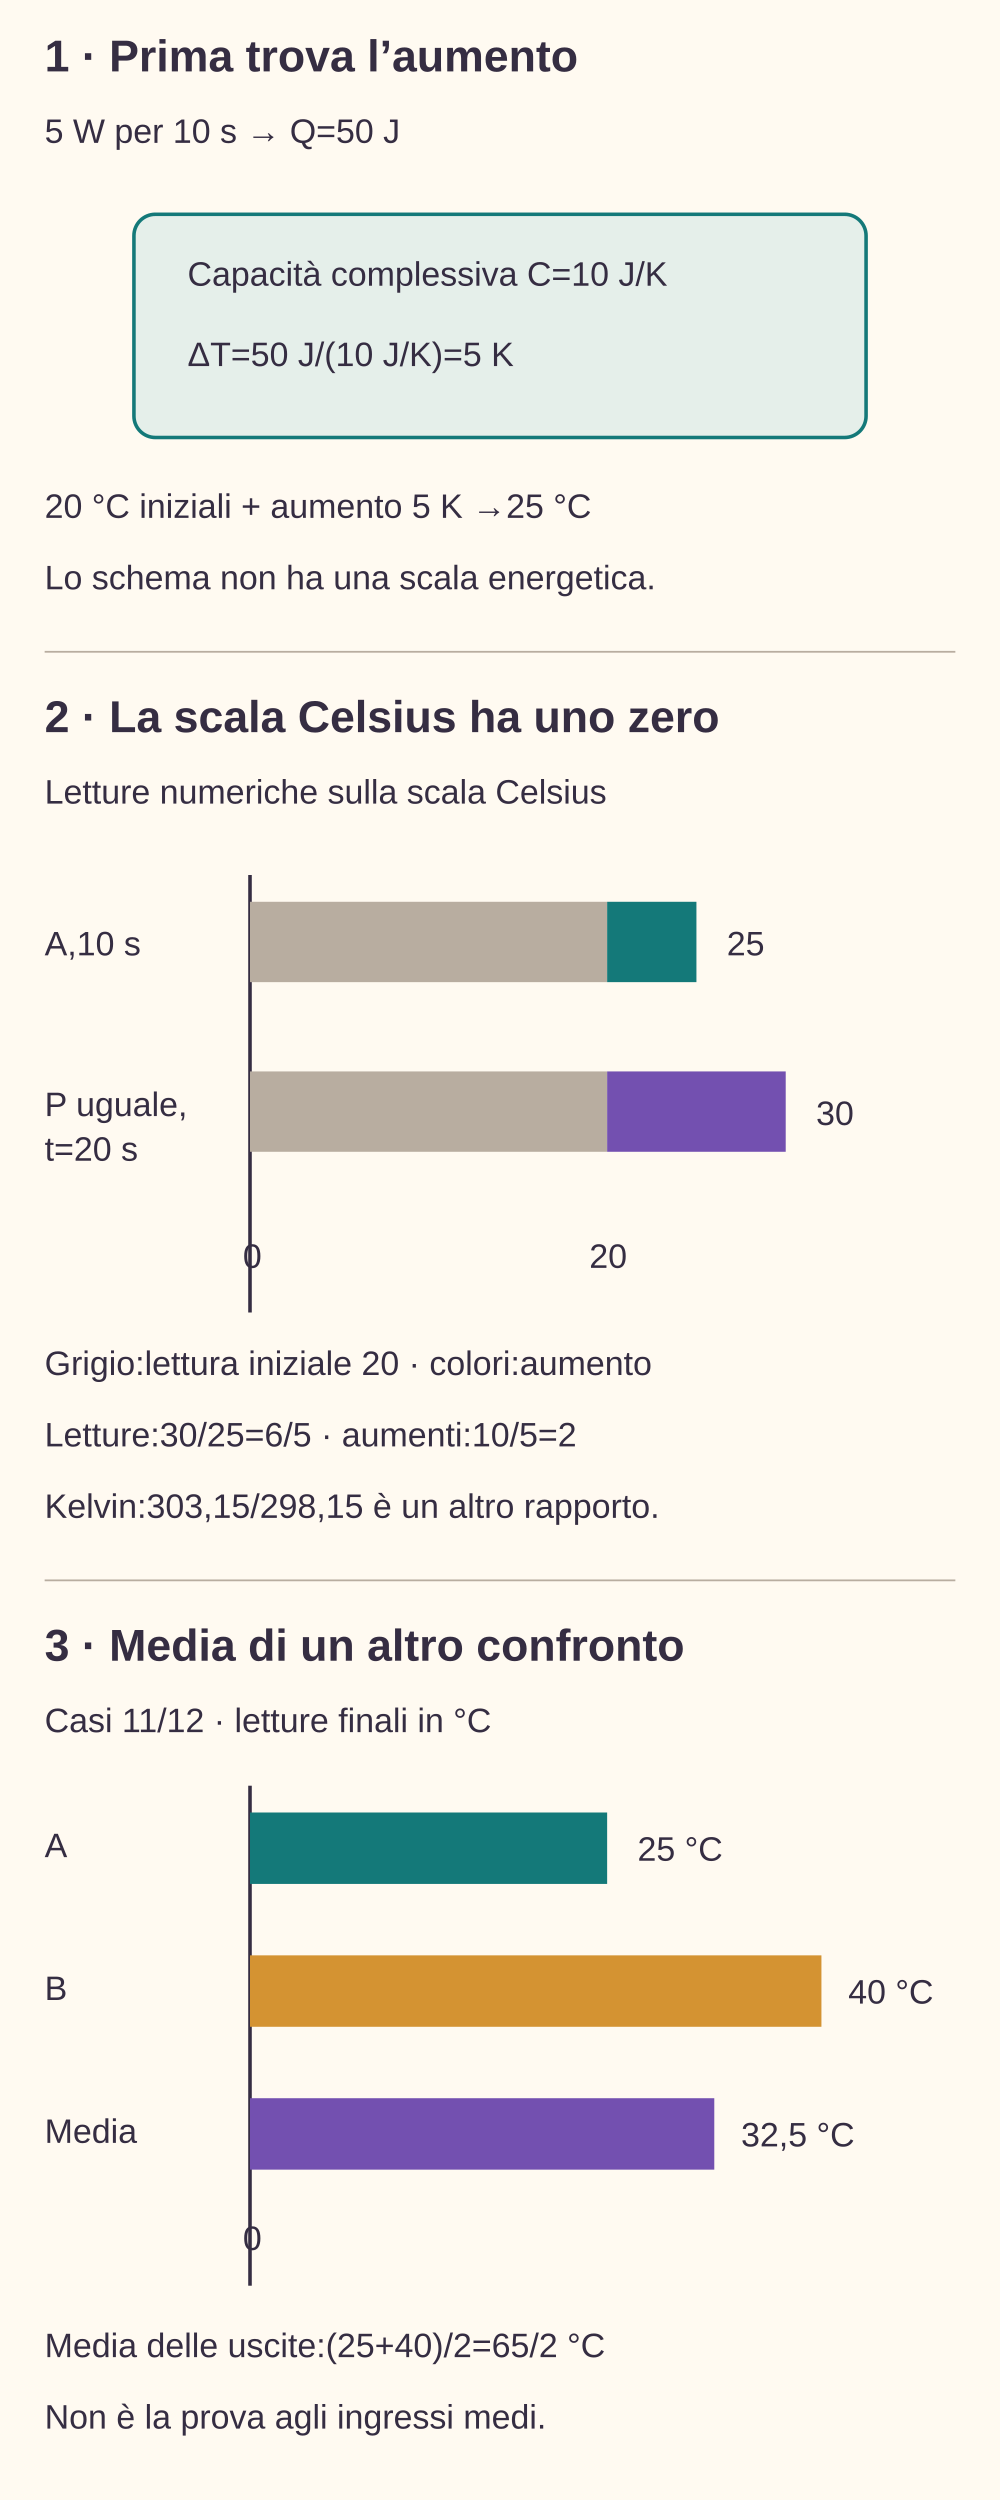
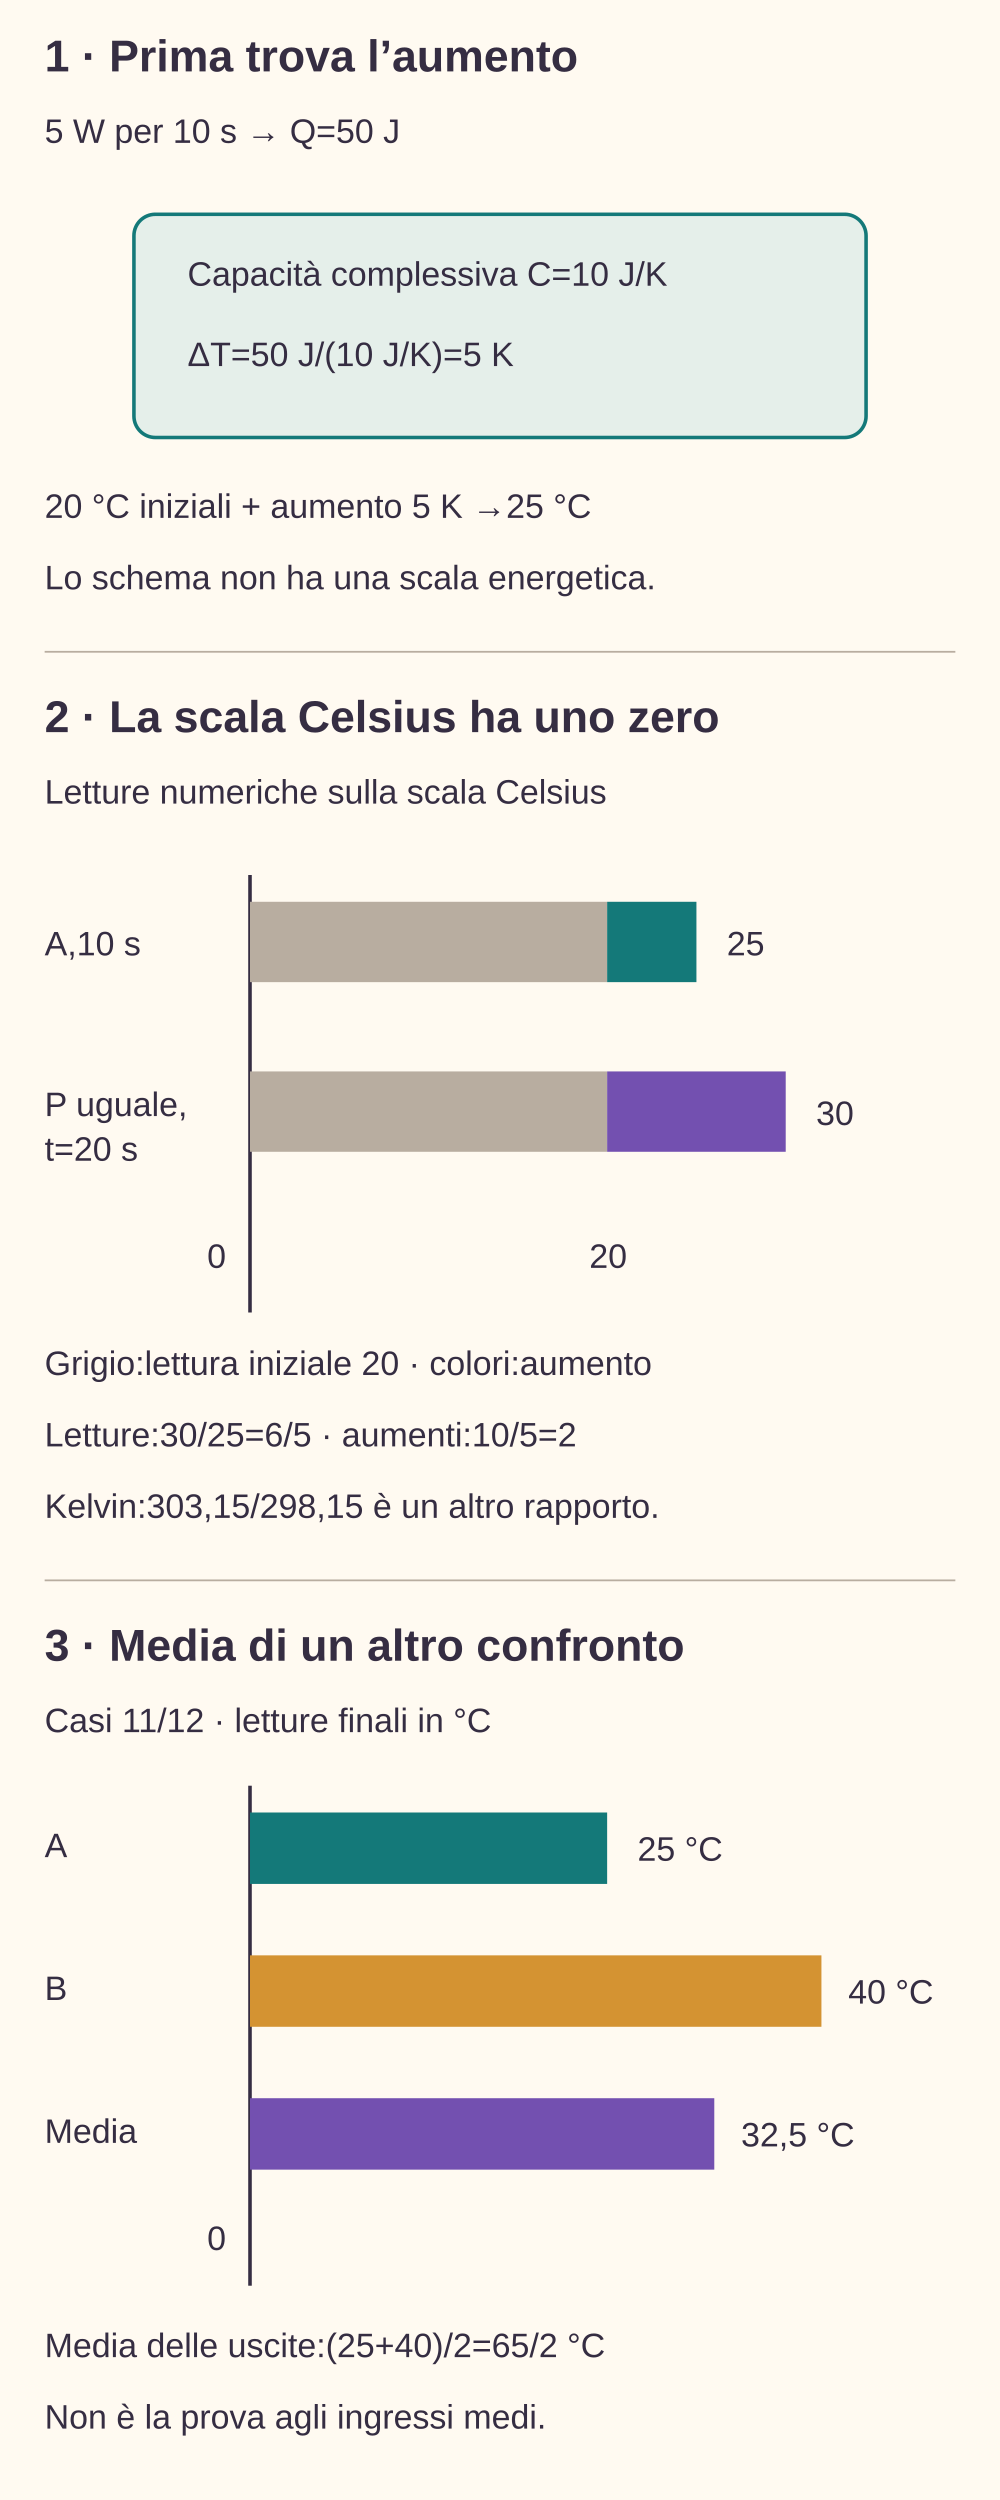
<svg xmlns="http://www.w3.org/2000/svg" width="560" height="1400" viewBox="0 0 560 1400" role="img" aria-labelledby="title desc">
  <rect width="560" height="1400" fill="#fffaf1" />
  <g fill="#352d42" font-family="Arial,sans-serif" font-size="19">
    <text x="25" y="40" font-size="25" font-weight="bold">1 · Prima trova l’aumento</text>
    <text x="25" y="80">5 W per 10 s → Q=50 J</text>
    <rect x="75" y="120" width="410" height="125" rx="12" fill="#e5efea" stroke="#147979" stroke-width="2" />
    <text x="105" y="160">Capacità complessiva C=10 J/K</text>
    <text x="105" y="205">ΔT=50 J/(10 J/K)=5 K</text>
    <text x="25" y="290">20 °C iniziali + aumento 5 K →25 °C</text>
    <text x="25" y="330">Lo schema non ha una scala energetica.</text>
    <line x1="25" y1="365" x2="535" y2="365" stroke="#b8ada0" />
    <text x="25" y="410" font-size="25" font-weight="bold">2 · La scala Celsius ha uno zero</text>
    <text x="25" y="450">Letture numeriche sulla scala Celsius</text>
    <line x1="140" y1="490" x2="140" y2="735" stroke="#352d42" stroke-width="2" />
    <text x="25" y="535">A,10 s</text>
    <rect x="140" y="505" width="200" height="45" fill="#b8ada0" />
    <rect x="340" y="505" width="50" height="45" fill="#147979" />
    <text x="407" y="535">25</text>
    <text x="25" y="625">P uguale,</text>
    <text x="25" y="650">t=20 s</text>
    <rect x="140" y="600" width="200" height="45" fill="#b8ada0" />
    <rect x="340" y="600" width="100" height="45" fill="#7350b0" />
    <text x="457" y="630">30</text>
-     <text x="136" y="710">0</text>
+     <text x="116" y="710">0</text>
    <text x="330" y="710">20</text>
    <text x="25" y="770">Grigio:lettura iniziale 20 · colori:aumento</text>
    <text x="25" y="810">Letture:30/25=6/5 · aumenti:10/5=2</text>
    <text x="25" y="850">Kelvin:303,15/298,15 è un altro rapporto.</text>
    <line x1="25" y1="885" x2="535" y2="885" stroke="#b8ada0" />
    <text x="25" y="930" font-size="25" font-weight="bold">3 · Media di un altro confronto</text>
    <text x="25" y="970">Casi 11/12 · letture finali in °C</text>
    <line x1="140" y1="1000" x2="140" y2="1280" stroke="#352d42" stroke-width="2" />
    <text x="25" y="1040">A</text>
    <rect x="140" y="1015" width="200" height="40" fill="#147979" />
    <text x="357" y="1042">25 °C</text>
    <text x="25" y="1120">B</text>
    <rect x="140" y="1095" width="320" height="40" fill="#d49332" />
    <text x="475" y="1122">40 °C</text>
    <text x="25" y="1200">Media</text>
    <rect x="140" y="1175" width="260" height="40" fill="#7350b0" />
    <text x="415" y="1202">32,5 °C</text>
-     <text x="136" y="1260">0</text>
+     <text x="116" y="1260">0</text>
    <text x="25" y="1320">Media delle uscite:(25+40)/2=65/2 °C</text>
    <text x="25" y="1360">Non è la prova agli ingressi medi.</text>
  </g>
</svg>
